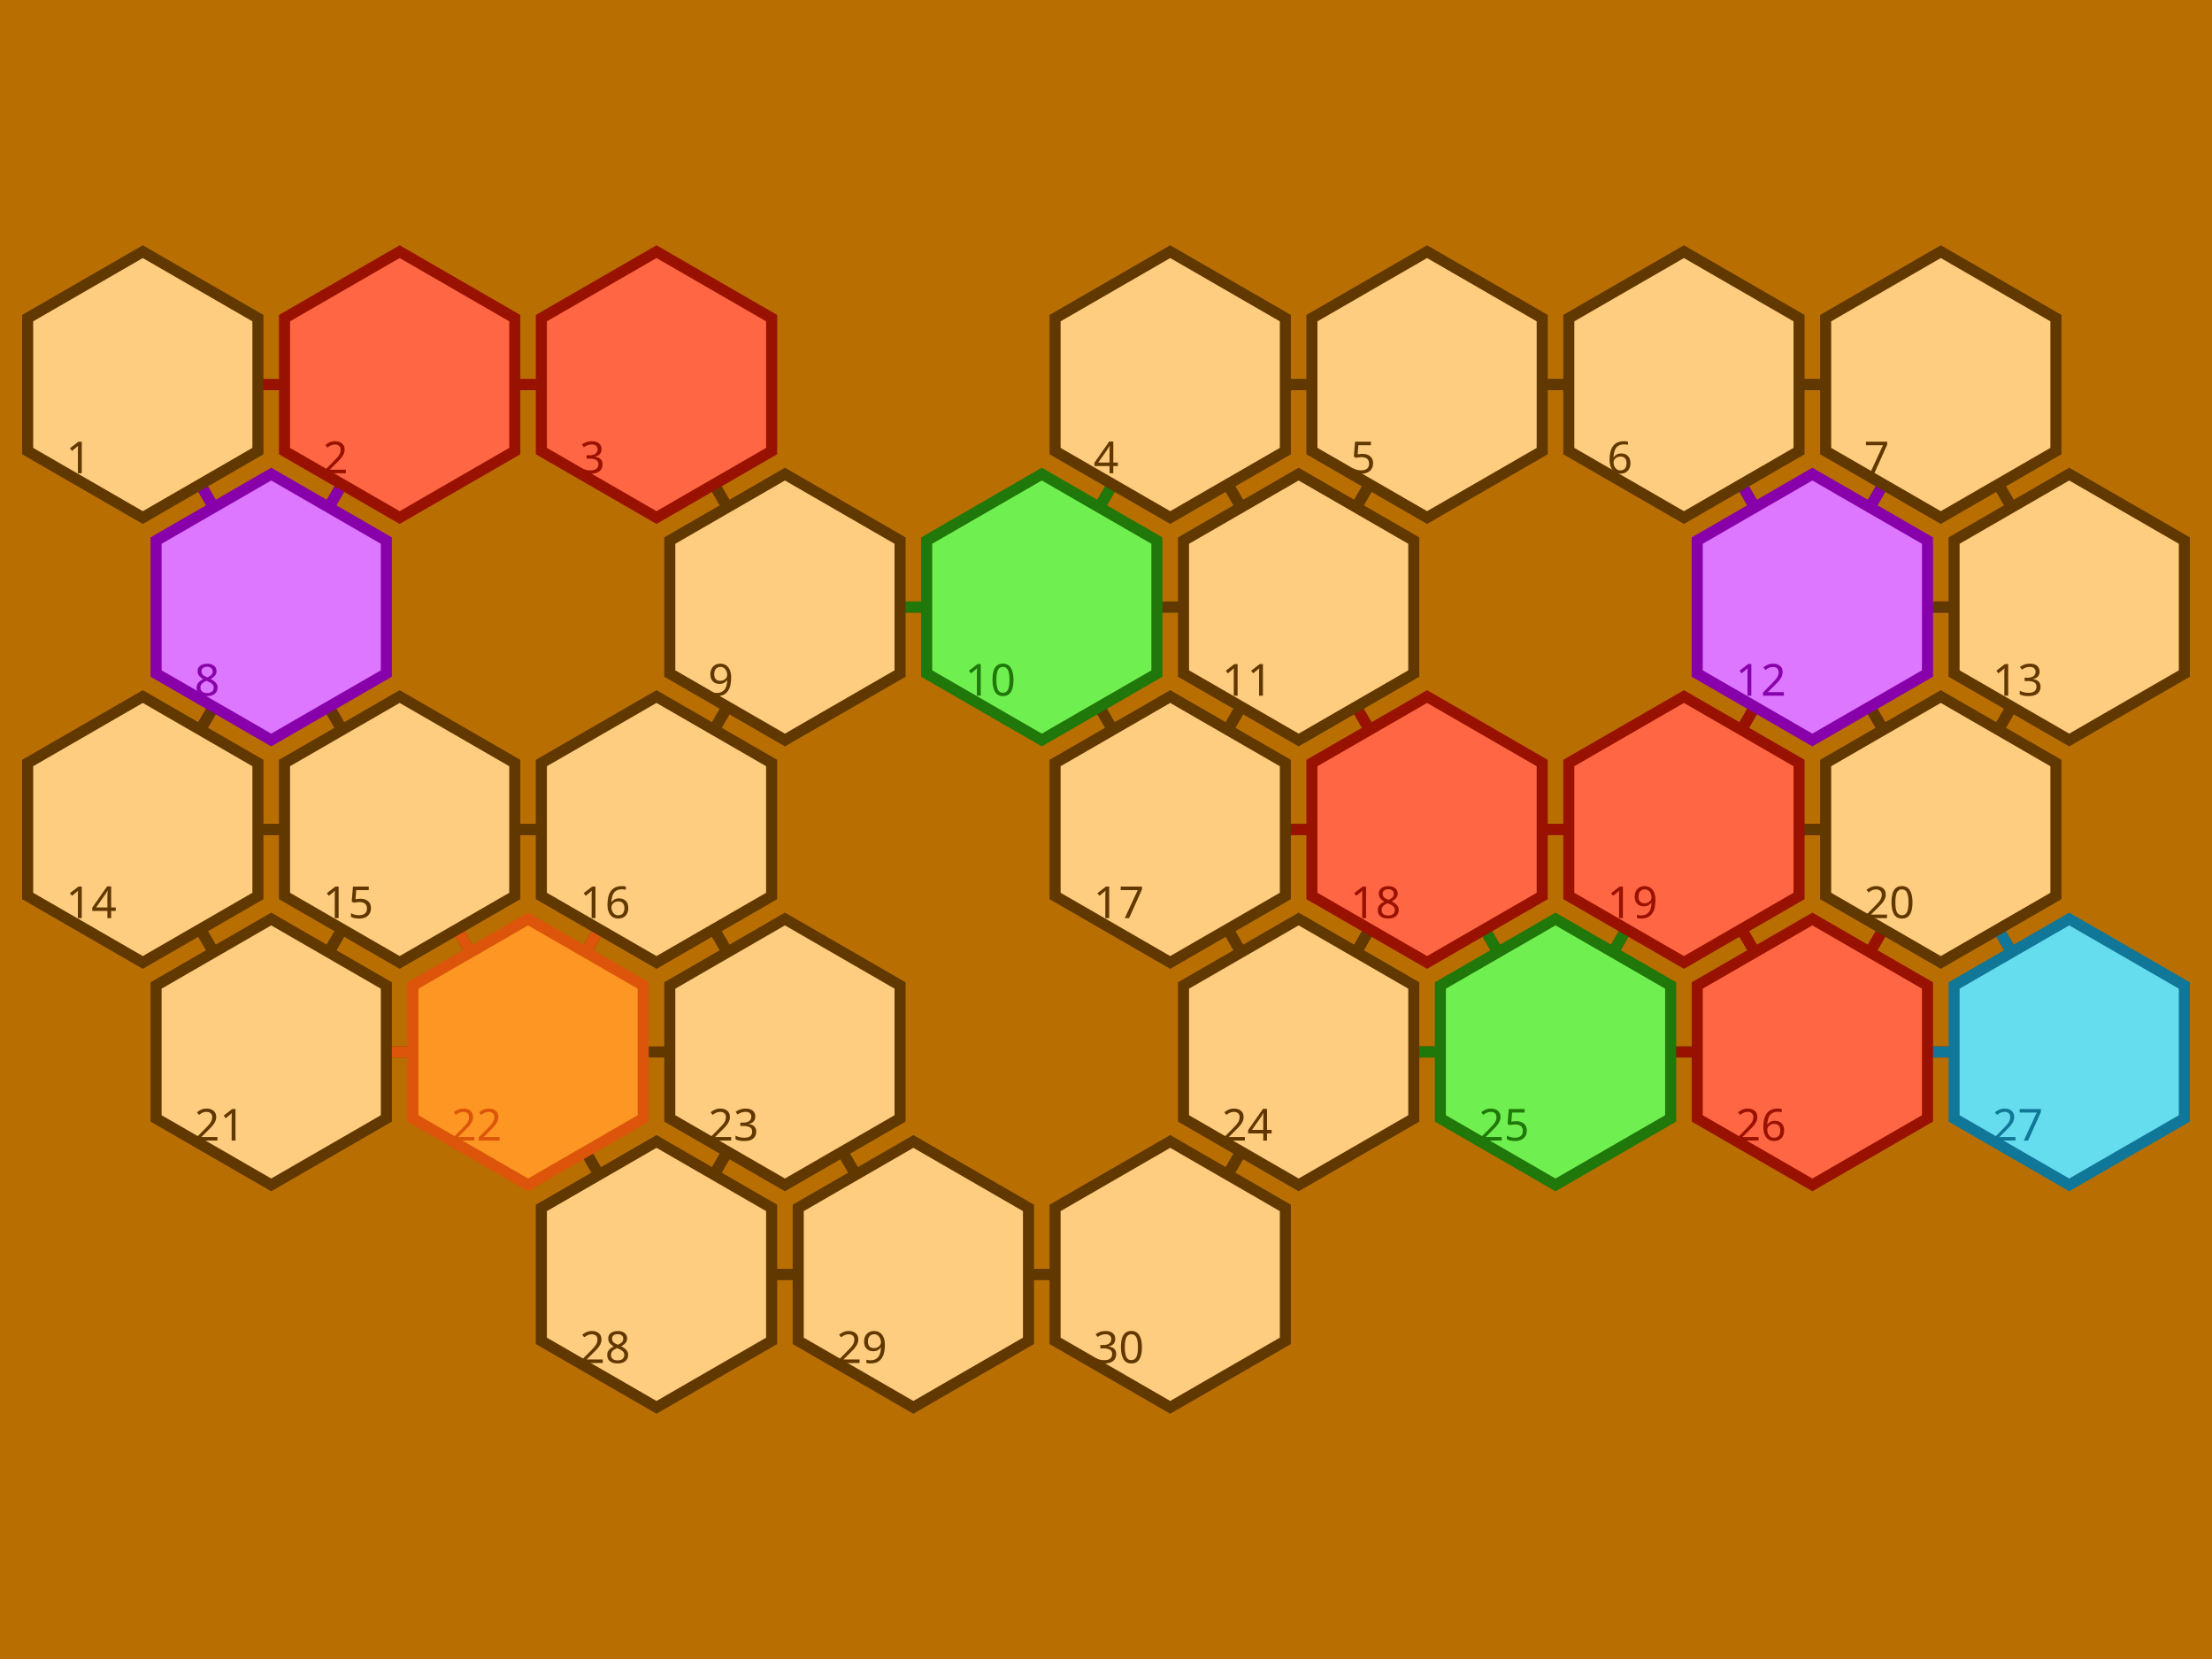
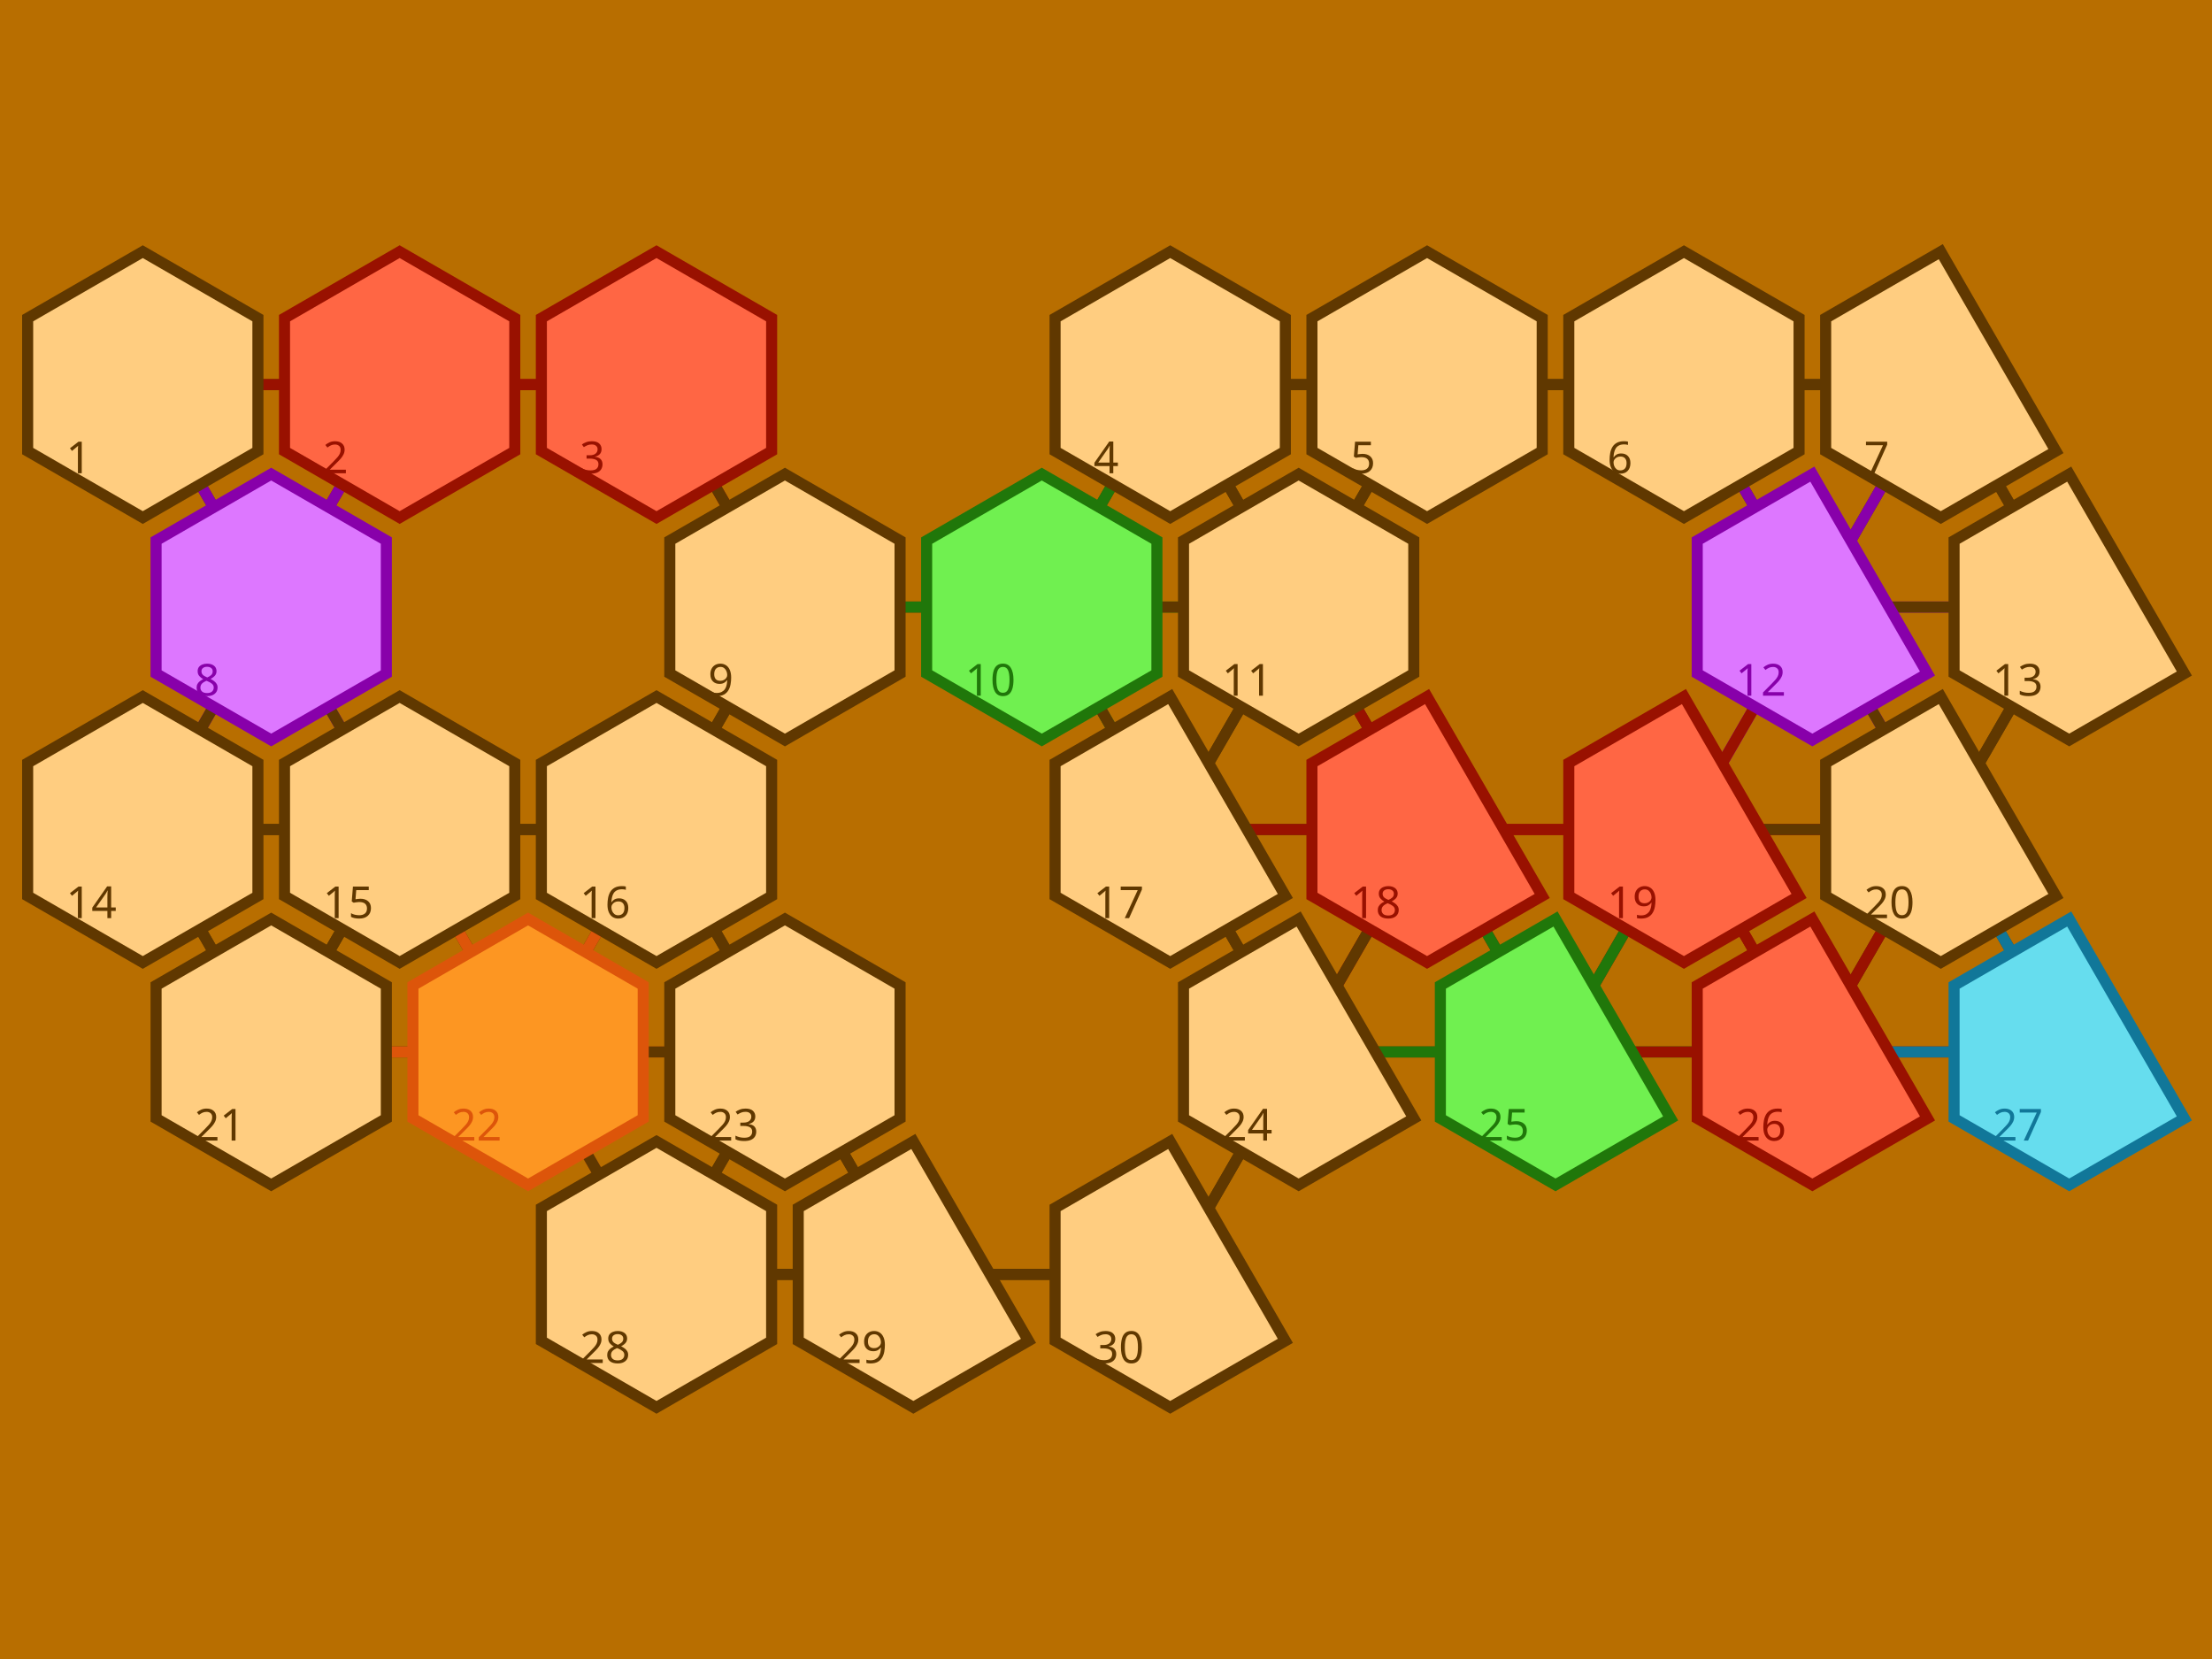
<svg width="800" height="600">
  <polygon points="0,0 0,600 800,600 800,0" fill="#b86e00" />
  <circle r="4" cx="51.64" cy="139.099" fill="#603800" />
  <circle r="4" cx="144.536" cy="139.099" fill="#991100" />
  <circle r="4" cx="237.432" cy="139.099" fill="#991100" />
  <circle r="4" cx="423.224" cy="139.099" fill="#603800" />
  <circle r="4" cx="516.12" cy="139.099" fill="#603800" />
  <circle r="4" cx="609.016" cy="139.099" fill="#603800" />
  <circle r="4" cx="701.912" cy="139.099" fill="#603800" />
  <circle r="4" cx="98.088" cy="219.55" fill="#8800aa" />
  <circle r="4" cx="283.88" cy="219.55" fill="#603800" />
  <circle r="4" cx="376.776" cy="219.55" fill="#20770a" />
  <circle r="4" cx="469.672" cy="219.55" fill="#603800" />
  <circle r="4" cx="655.464" cy="219.55" fill="#8800aa" />
  <circle r="4" cx="748.36" cy="219.55" fill="#603800" />
  <circle r="4" cx="51.64" cy="300.0" fill="#603800" />
  <circle r="4" cx="144.536" cy="300.0" fill="#603800" />
  <circle r="4" cx="237.432" cy="300.0" fill="#603800" />
  <circle r="4" cx="423.224" cy="300.0" fill="#603800" />
  <circle r="4" cx="516.12" cy="300.0" fill="#991100" />
  <circle r="4" cx="609.016" cy="300.0" fill="#991100" />
  <circle r="4" cx="701.912" cy="300.0" fill="#603800" />
  <circle r="4" cx="98.088" cy="380.45" fill="#603800" />
  <circle r="4" cx="190.984" cy="380.45" fill="#dd550a" />
  <circle r="4" cx="283.88" cy="380.45" fill="#603800" />
  <circle r="4" cx="469.672" cy="380.45" fill="#603800" />
  <circle r="4" cx="562.568" cy="380.45" fill="#20770a" />
  <circle r="4" cx="655.464" cy="380.45" fill="#991100" />
  <circle r="4" cx="748.36" cy="380.45" fill="#117799" />
  <circle r="4" cx="237.432" cy="460.901" fill="#603800" />
  <circle r="4" cx="330.328" cy="460.901" fill="#603800" />
  <circle r="4" cx="423.224" cy="460.901" fill="#603800" />
  <line x1="51.64" y1="139.099" x2="51.64" y2="139.099" style="stroke:#603800;stroke-width:4" />
  <line x1="51.64" y1="139.099" x2="144.536" y2="139.099" style="stroke:#603800;stroke-width:4" />
  <line x1="51.64" y1="139.099" x2="98.088" y2="219.55" style="stroke:#603800;stroke-width:4" />
  <line x1="144.536" y1="139.099" x2="51.64" y2="139.099" style="stroke:#991100;stroke-width:4" />
  <line x1="144.536" y1="139.099" x2="144.536" y2="139.099" style="stroke:#991100;stroke-width:4" />
  <line x1="144.536" y1="139.099" x2="237.432" y2="139.099" style="stroke:#991100;stroke-width:4" />
  <line x1="144.536" y1="139.099" x2="98.088" y2="219.55" style="stroke:#991100;stroke-width:4" />
  <line x1="237.432" y1="139.099" x2="144.536" y2="139.099" style="stroke:#991100;stroke-width:4" />
  <line x1="237.432" y1="139.099" x2="237.432" y2="139.099" style="stroke:#991100;stroke-width:4" />
  <line x1="237.432" y1="139.099" x2="283.88" y2="219.55" style="stroke:#991100;stroke-width:4" />
  <line x1="423.224" y1="139.099" x2="423.224" y2="139.099" style="stroke:#603800;stroke-width:4" />
  <line x1="423.224" y1="139.099" x2="516.12" y2="139.099" style="stroke:#603800;stroke-width:4" />
  <line x1="423.224" y1="139.099" x2="376.776" y2="219.55" style="stroke:#603800;stroke-width:4" />
  <line x1="423.224" y1="139.099" x2="469.672" y2="219.55" style="stroke:#603800;stroke-width:4" />
  <line x1="516.12" y1="139.099" x2="423.224" y2="139.099" style="stroke:#603800;stroke-width:4" />
  <line x1="516.12" y1="139.099" x2="516.12" y2="139.099" style="stroke:#603800;stroke-width:4" />
  <line x1="516.12" y1="139.099" x2="609.016" y2="139.099" style="stroke:#603800;stroke-width:4" />
  <line x1="516.12" y1="139.099" x2="469.672" y2="219.55" style="stroke:#603800;stroke-width:4" />
  <line x1="609.016" y1="139.099" x2="516.12" y2="139.099" style="stroke:#603800;stroke-width:4" />
  <line x1="609.016" y1="139.099" x2="609.016" y2="139.099" style="stroke:#603800;stroke-width:4" />
  <line x1="609.016" y1="139.099" x2="701.912" y2="139.099" style="stroke:#603800;stroke-width:4" />
  <line x1="609.016" y1="139.099" x2="655.464" y2="219.55" style="stroke:#603800;stroke-width:4" />
  <line x1="701.912" y1="139.099" x2="609.016" y2="139.099" style="stroke:#603800;stroke-width:4" />
  <line x1="701.912" y1="139.099" x2="701.912" y2="139.099" style="stroke:#603800;stroke-width:4" />
  <line x1="701.912" y1="139.099" x2="655.464" y2="219.55" style="stroke:#603800;stroke-width:4" />
  <line x1="701.912" y1="139.099" x2="748.36" y2="219.55" style="stroke:#603800;stroke-width:4" />
  <line x1="98.088" y1="219.55" x2="51.64" y2="139.099" style="stroke:#8800aa;stroke-width:4" />
  <line x1="98.088" y1="219.55" x2="144.536" y2="139.099" style="stroke:#8800aa;stroke-width:4" />
  <line x1="98.088" y1="219.55" x2="98.088" y2="219.55" style="stroke:#8800aa;stroke-width:4" />
  <line x1="98.088" y1="219.55" x2="51.64" y2="300.0" style="stroke:#8800aa;stroke-width:4" />
  <line x1="98.088" y1="219.55" x2="144.536" y2="300.0" style="stroke:#8800aa;stroke-width:4" />
  <line x1="283.88" y1="219.55" x2="237.432" y2="139.099" style="stroke:#603800;stroke-width:4" />
  <line x1="283.88" y1="219.55" x2="283.88" y2="219.55" style="stroke:#603800;stroke-width:4" />
  <line x1="283.88" y1="219.55" x2="376.776" y2="219.55" style="stroke:#603800;stroke-width:4" />
  <line x1="283.88" y1="219.55" x2="237.432" y2="300.0" style="stroke:#603800;stroke-width:4" />
  <line x1="376.776" y1="219.55" x2="423.224" y2="139.099" style="stroke:#20770a;stroke-width:4" />
  <line x1="376.776" y1="219.55" x2="283.88" y2="219.55" style="stroke:#20770a;stroke-width:4" />
  <line x1="376.776" y1="219.55" x2="376.776" y2="219.55" style="stroke:#20770a;stroke-width:4" />
  <line x1="376.776" y1="219.55" x2="469.672" y2="219.55" style="stroke:#20770a;stroke-width:4" />
  <line x1="376.776" y1="219.55" x2="423.224" y2="300.0" style="stroke:#20770a;stroke-width:4" />
  <line x1="469.672" y1="219.55" x2="423.224" y2="139.099" style="stroke:#603800;stroke-width:4" />
  <line x1="469.672" y1="219.55" x2="516.12" y2="139.099" style="stroke:#603800;stroke-width:4" />
  <line x1="469.672" y1="219.55" x2="376.776" y2="219.55" style="stroke:#603800;stroke-width:4" />
  <line x1="469.672" y1="219.55" x2="469.672" y2="219.55" style="stroke:#603800;stroke-width:4" />
  <line x1="469.672" y1="219.55" x2="423.224" y2="300.0" style="stroke:#603800;stroke-width:4" />
  <line x1="469.672" y1="219.55" x2="516.12" y2="300.0" style="stroke:#603800;stroke-width:4" />
  <line x1="655.464" y1="219.55" x2="609.016" y2="139.099" style="stroke:#8800aa;stroke-width:4" />
  <line x1="655.464" y1="219.55" x2="701.912" y2="139.099" style="stroke:#8800aa;stroke-width:4" />
  <line x1="655.464" y1="219.55" x2="655.464" y2="219.55" style="stroke:#8800aa;stroke-width:4" />
  <line x1="655.464" y1="219.55" x2="748.36" y2="219.55" style="stroke:#8800aa;stroke-width:4" />
  <line x1="655.464" y1="219.55" x2="609.016" y2="300.0" style="stroke:#8800aa;stroke-width:4" />
  <line x1="655.464" y1="219.55" x2="701.912" y2="300.0" style="stroke:#8800aa;stroke-width:4" />
  <line x1="748.36" y1="219.55" x2="701.912" y2="139.099" style="stroke:#603800;stroke-width:4" />
  <line x1="748.36" y1="219.55" x2="655.464" y2="219.55" style="stroke:#603800;stroke-width:4" />
  <line x1="748.36" y1="219.55" x2="748.36" y2="219.55" style="stroke:#603800;stroke-width:4" />
  <line x1="748.36" y1="219.55" x2="701.912" y2="300.0" style="stroke:#603800;stroke-width:4" />
  <line x1="51.64" y1="300.0" x2="98.088" y2="219.55" style="stroke:#603800;stroke-width:4" />
  <line x1="51.64" y1="300.0" x2="51.64" y2="300.0" style="stroke:#603800;stroke-width:4" />
  <line x1="51.64" y1="300.0" x2="144.536" y2="300.0" style="stroke:#603800;stroke-width:4" />
  <line x1="51.64" y1="300.0" x2="98.088" y2="380.45" style="stroke:#603800;stroke-width:4" />
  <line x1="144.536" y1="300.0" x2="98.088" y2="219.55" style="stroke:#603800;stroke-width:4" />
  <line x1="144.536" y1="300.0" x2="51.64" y2="300.0" style="stroke:#603800;stroke-width:4" />
  <line x1="144.536" y1="300.0" x2="144.536" y2="300.0" style="stroke:#603800;stroke-width:4" />
  <line x1="144.536" y1="300.0" x2="237.432" y2="300.0" style="stroke:#603800;stroke-width:4" />
  <line x1="144.536" y1="300.0" x2="98.088" y2="380.45" style="stroke:#603800;stroke-width:4" />
  <line x1="144.536" y1="300.0" x2="190.984" y2="380.45" style="stroke:#603800;stroke-width:4" />
  <line x1="237.432" y1="300.0" x2="283.88" y2="219.55" style="stroke:#603800;stroke-width:4" />
  <line x1="237.432" y1="300.0" x2="144.536" y2="300.0" style="stroke:#603800;stroke-width:4" />
  <line x1="237.432" y1="300.0" x2="237.432" y2="300.0" style="stroke:#603800;stroke-width:4" />
  <line x1="237.432" y1="300.0" x2="190.984" y2="380.45" style="stroke:#603800;stroke-width:4" />
  <line x1="237.432" y1="300.0" x2="283.88" y2="380.45" style="stroke:#603800;stroke-width:4" />
  <line x1="423.224" y1="300.0" x2="376.776" y2="219.55" style="stroke:#603800;stroke-width:4" />
  <line x1="423.224" y1="300.0" x2="469.672" y2="219.55" style="stroke:#603800;stroke-width:4" />
  <line x1="423.224" y1="300.0" x2="423.224" y2="300.0" style="stroke:#603800;stroke-width:4" />
  <line x1="423.224" y1="300.0" x2="516.12" y2="300.0" style="stroke:#603800;stroke-width:4" />
  <line x1="423.224" y1="300.0" x2="469.672" y2="380.45" style="stroke:#603800;stroke-width:4" />
  <line x1="516.12" y1="300.0" x2="469.672" y2="219.55" style="stroke:#991100;stroke-width:4" />
  <line x1="516.12" y1="300.0" x2="423.224" y2="300.0" style="stroke:#991100;stroke-width:4" />
  <line x1="516.12" y1="300.0" x2="516.12" y2="300.0" style="stroke:#991100;stroke-width:4" />
  <line x1="516.12" y1="300.0" x2="609.016" y2="300.0" style="stroke:#991100;stroke-width:4" />
  <line x1="516.12" y1="300.0" x2="469.672" y2="380.45" style="stroke:#991100;stroke-width:4" />
  <line x1="516.12" y1="300.0" x2="562.568" y2="380.45" style="stroke:#991100;stroke-width:4" />
  <line x1="609.016" y1="300.0" x2="655.464" y2="219.55" style="stroke:#991100;stroke-width:4" />
  <line x1="609.016" y1="300.0" x2="516.12" y2="300.0" style="stroke:#991100;stroke-width:4" />
  <line x1="609.016" y1="300.0" x2="609.016" y2="300.0" style="stroke:#991100;stroke-width:4" />
  <line x1="609.016" y1="300.0" x2="701.912" y2="300.0" style="stroke:#991100;stroke-width:4" />
  <line x1="609.016" y1="300.0" x2="562.568" y2="380.45" style="stroke:#991100;stroke-width:4" />
  <line x1="609.016" y1="300.0" x2="655.464" y2="380.45" style="stroke:#991100;stroke-width:4" />
  <line x1="701.912" y1="300.0" x2="655.464" y2="219.55" style="stroke:#603800;stroke-width:4" />
  <line x1="701.912" y1="300.0" x2="748.36" y2="219.55" style="stroke:#603800;stroke-width:4" />
  <line x1="701.912" y1="300.0" x2="609.016" y2="300.0" style="stroke:#603800;stroke-width:4" />
  <line x1="701.912" y1="300.0" x2="701.912" y2="300.0" style="stroke:#603800;stroke-width:4" />
  <line x1="701.912" y1="300.0" x2="655.464" y2="380.45" style="stroke:#603800;stroke-width:4" />
  <line x1="701.912" y1="300.0" x2="748.36" y2="380.45" style="stroke:#603800;stroke-width:4" />
  <line x1="98.088" y1="380.45" x2="51.64" y2="300.0" style="stroke:#603800;stroke-width:4" />
  <line x1="98.088" y1="380.45" x2="144.536" y2="300.0" style="stroke:#603800;stroke-width:4" />
  <line x1="98.088" y1="380.45" x2="98.088" y2="380.45" style="stroke:#603800;stroke-width:4" />
  <line x1="98.088" y1="380.45" x2="190.984" y2="380.45" style="stroke:#603800;stroke-width:4" />
  <line x1="190.984" y1="380.45" x2="144.536" y2="300.0" style="stroke:#dd550a;stroke-width:4" />
  <line x1="190.984" y1="380.45" x2="237.432" y2="300.0" style="stroke:#dd550a;stroke-width:4" />
  <line x1="190.984" y1="380.45" x2="98.088" y2="380.45" style="stroke:#dd550a;stroke-width:4" />
  <line x1="190.984" y1="380.45" x2="190.984" y2="380.45" style="stroke:#dd550a;stroke-width:4" />
  <line x1="190.984" y1="380.45" x2="283.88" y2="380.45" style="stroke:#dd550a;stroke-width:4" />
  <line x1="190.984" y1="380.45" x2="237.432" y2="460.901" style="stroke:#dd550a;stroke-width:4" />
  <line x1="283.88" y1="380.45" x2="237.432" y2="300.0" style="stroke:#603800;stroke-width:4" />
  <line x1="283.88" y1="380.45" x2="190.984" y2="380.45" style="stroke:#603800;stroke-width:4" />
  <line x1="283.88" y1="380.45" x2="283.88" y2="380.45" style="stroke:#603800;stroke-width:4" />
  <line x1="283.88" y1="380.45" x2="237.432" y2="460.901" style="stroke:#603800;stroke-width:4" />
  <line x1="283.88" y1="380.45" x2="330.328" y2="460.901" style="stroke:#603800;stroke-width:4" />
  <line x1="469.672" y1="380.45" x2="423.224" y2="300.0" style="stroke:#603800;stroke-width:4" />
  <line x1="469.672" y1="380.45" x2="516.12" y2="300.0" style="stroke:#603800;stroke-width:4" />
  <line x1="469.672" y1="380.45" x2="469.672" y2="380.45" style="stroke:#603800;stroke-width:4" />
  <line x1="469.672" y1="380.45" x2="562.568" y2="380.45" style="stroke:#603800;stroke-width:4" />
  <line x1="469.672" y1="380.45" x2="423.224" y2="460.901" style="stroke:#603800;stroke-width:4" />
  <line x1="562.568" y1="380.45" x2="516.12" y2="300.0" style="stroke:#20770a;stroke-width:4" />
  <line x1="562.568" y1="380.45" x2="609.016" y2="300.0" style="stroke:#20770a;stroke-width:4" />
  <line x1="562.568" y1="380.45" x2="469.672" y2="380.45" style="stroke:#20770a;stroke-width:4" />
  <line x1="562.568" y1="380.45" x2="562.568" y2="380.45" style="stroke:#20770a;stroke-width:4" />
  <line x1="562.568" y1="380.45" x2="655.464" y2="380.45" style="stroke:#20770a;stroke-width:4" />
  <line x1="655.464" y1="380.45" x2="609.016" y2="300.0" style="stroke:#991100;stroke-width:4" />
  <line x1="655.464" y1="380.45" x2="701.912" y2="300.0" style="stroke:#991100;stroke-width:4" />
  <line x1="655.464" y1="380.45" x2="562.568" y2="380.45" style="stroke:#991100;stroke-width:4" />
  <line x1="655.464" y1="380.45" x2="655.464" y2="380.45" style="stroke:#991100;stroke-width:4" />
  <line x1="655.464" y1="380.45" x2="748.36" y2="380.45" style="stroke:#991100;stroke-width:4" />
  <line x1="748.36" y1="380.45" x2="701.912" y2="300.0" style="stroke:#117799;stroke-width:4" />
  <line x1="748.36" y1="380.45" x2="655.464" y2="380.45" style="stroke:#117799;stroke-width:4" />
  <line x1="748.36" y1="380.45" x2="748.36" y2="380.45" style="stroke:#117799;stroke-width:4" />
  <line x1="237.432" y1="460.901" x2="190.984" y2="380.45" style="stroke:#603800;stroke-width:4" />
  <line x1="237.432" y1="460.901" x2="283.88" y2="380.45" style="stroke:#603800;stroke-width:4" />
  <line x1="237.432" y1="460.901" x2="237.432" y2="460.901" style="stroke:#603800;stroke-width:4" />
  <line x1="237.432" y1="460.901" x2="330.328" y2="460.901" style="stroke:#603800;stroke-width:4" />
  <line x1="330.328" y1="460.901" x2="283.88" y2="380.45" style="stroke:#603800;stroke-width:4" />
  <line x1="330.328" y1="460.901" x2="237.432" y2="460.901" style="stroke:#603800;stroke-width:4" />
  <line x1="330.328" y1="460.901" x2="330.328" y2="460.901" style="stroke:#603800;stroke-width:4" />
  <line x1="330.328" y1="460.901" x2="423.224" y2="460.901" style="stroke:#603800;stroke-width:4" />
  <line x1="423.224" y1="460.901" x2="469.672" y2="380.45" style="stroke:#603800;stroke-width:4" />
  <line x1="423.224" y1="460.901" x2="330.328" y2="460.901" style="stroke:#603800;stroke-width:4" />
  <line x1="423.224" y1="460.901" x2="423.224" y2="460.901" style="stroke:#603800;stroke-width:4" />
  <polygon points="10.0,115.059 51.64,91.018 93.28,115.059 93.28,163.14 51.64,187.181 10.0,163.14" style="fill:#ffcd80;stroke:#603800;stroke-width:4" />
  <polygon points="102.896,115.059 144.536,91.018 186.176,115.059 186.176,163.14 144.536,187.181 102.896,163.14" style="fill:#ff6644;stroke:#991100;stroke-width:4" />
  <polygon points="195.792,115.059 237.432,91.018 279.072,115.059 279.072,163.14 237.432,187.181 195.792,163.14" style="fill:#ff6644;stroke:#991100;stroke-width:4" />
-   <polygon points="381.584,115.059 423.224,91.018 464.864,115.059 464.864,163.14 423.224,187.181 381.584,163.14" style="fill:#ffcd80;stroke:#603800;stroke-width:4" />
-   <polygon points="474.48,115.059 516.12,91.018 557.76,115.059 557.76,163.14 516.12,187.181 474.48,163.14" style="fill:#ffcd80;stroke:#603800;stroke-width:4" />
-   <polygon points="567.376,115.059 609.016,91.018 650.656,115.059 650.656,163.14 609.016,187.181 567.376,163.14" style="fill:#ffcd80;stroke:#603800;stroke-width:4" />
-   <polygon points="660.272,115.059 701.912,91.018 743.552,115.059 743.552,163.14 701.912,187.181 660.272,163.14" style="fill:#ffcd80;stroke:#603800;stroke-width:4" />
+   <polygon points="381.584,163.14 381.584,115.059 423.224,91.018 464.864,115.059 464.864,163.14 423.224,187.181" style="fill:#ffcd80;stroke:#603800;stroke-width:4" />
+   <polygon points="474.48,163.14 474.48,115.059 516.12,91.018 557.76,115.059 557.76,163.14 516.12,187.181" style="fill:#ffcd80;stroke:#603800;stroke-width:4" />
+   <polygon points="567.376,163.14 567.376,115.059 609.016,91.018 650.656,115.059 650.656,163.14 609.016,187.181" style="fill:#ffcd80;stroke:#603800;stroke-width:4" />
+   <polygon points="660.272,163.14 660.272,115.059 701.912,91.018 743.552,163.14 701.912,187.181" style="fill:#ffcd80;stroke:#603800;stroke-width:4" />
  <polygon points="56.448,195.509 98.088,171.468 139.728,195.509 139.728,243.59 98.088,267.631 56.448,243.59" style="fill:#dd77ff;stroke:#8800aa;stroke-width:4" />
  <polygon points="242.24,195.509 283.88,171.468 325.52,195.509 325.52,243.59 283.88,267.631 242.24,243.59" style="fill:#ffcd80;stroke:#603800;stroke-width:4" />
-   <polygon points="335.136,195.509 376.776,171.468 418.416,195.509 418.416,243.59 376.776,267.631 335.136,243.59" style="fill:#70f050;stroke:#20770a;stroke-width:4" />
-   <polygon points="428.032,195.509 469.672,171.468 511.312,195.509 511.312,243.59 469.672,267.631 428.032,243.59" style="fill:#ffcd80;stroke:#603800;stroke-width:4" />
-   <polygon points="613.824,195.509 655.464,171.468 697.104,195.509 697.104,243.59 655.464,267.631 613.824,243.59" style="fill:#dd77ff;stroke:#8800aa;stroke-width:4" />
-   <polygon points="706.72,195.509 748.36,171.468 790.0,195.509 790.0,243.59 748.36,267.631 706.72,243.59" style="fill:#ffcd80;stroke:#603800;stroke-width:4" />
+   <polygon points="335.136,243.59 335.136,195.509 376.776,171.468 418.416,195.509 418.416,243.59 376.776,267.631" style="fill:#70f050;stroke:#20770a;stroke-width:4" />
+   <polygon points="428.032,243.59 428.032,195.509 469.672,171.468 511.312,195.509 511.312,243.59 469.672,267.631" style="fill:#ffcd80;stroke:#603800;stroke-width:4" />
+   <polygon points="613.824,243.59 613.824,195.509 655.464,171.468 697.104,243.59 655.464,267.631" style="fill:#dd77ff;stroke:#8800aa;stroke-width:4" />
+   <polygon points="706.72,243.59 706.72,195.509 748.36,171.468 790.0,243.59 748.36,267.631" style="fill:#ffcd80;stroke:#603800;stroke-width:4" />
  <polygon points="10.0,275.959 51.64,251.918 93.28,275.959 93.28,324.041 51.64,348.082 10.0,324.041" style="fill:#ffcd80;stroke:#603800;stroke-width:4" />
  <polygon points="102.896,275.959 144.536,251.918 186.176,275.959 186.176,324.041 144.536,348.082 102.896,324.041" style="fill:#ffcd80;stroke:#603800;stroke-width:4" />
  <polygon points="195.792,275.959 237.432,251.918 279.072,275.959 279.072,324.041 237.432,348.082 195.792,324.041" style="fill:#ffcd80;stroke:#603800;stroke-width:4" />
-   <polygon points="381.584,275.959 423.224,251.918 464.864,275.959 464.864,324.041 423.224,348.082 381.584,324.041" style="fill:#ffcd80;stroke:#603800;stroke-width:4" />
-   <polygon points="474.48,275.959 516.12,251.918 557.76,275.959 557.76,324.041 516.12,348.082 474.48,324.041" style="fill:#ff6644;stroke:#991100;stroke-width:4" />
-   <polygon points="567.376,275.959 609.016,251.918 650.656,275.959 650.656,324.041 609.016,348.082 567.376,324.041" style="fill:#ff6644;stroke:#991100;stroke-width:4" />
-   <polygon points="660.272,275.959 701.912,251.918 743.552,275.959 743.552,324.041 701.912,348.082 660.272,324.041" style="fill:#ffcd80;stroke:#603800;stroke-width:4" />
+   <polygon points="381.584,324.041 381.584,275.959 423.224,251.918 464.864,324.041 423.224,348.082" style="fill:#ffcd80;stroke:#603800;stroke-width:4" />
+   <polygon points="474.48,324.041 474.48,275.959 516.12,251.918 557.76,324.041 516.12,348.082" style="fill:#ff6644;stroke:#991100;stroke-width:4" />
+   <polygon points="567.376,324.041 567.376,275.959 609.016,251.918 650.656,324.041 609.016,348.082" style="fill:#ff6644;stroke:#991100;stroke-width:4" />
+   <polygon points="660.272,324.041 660.272,275.959 701.912,251.918 743.552,324.041 701.912,348.082" style="fill:#ffcd80;stroke:#603800;stroke-width:4" />
  <polygon points="56.448,356.41 98.088,332.369 139.728,356.41 139.728,404.491 98.088,428.532 56.448,404.491" style="fill:#ffcd80;stroke:#603800;stroke-width:4" />
  <polygon points="149.344,356.41 190.984,332.369 232.624,356.41 232.624,404.491 190.984,428.532 149.344,404.491" style="fill:#fd9622;stroke:#dd550a;stroke-width:4" />
  <polygon points="242.24,356.41 283.88,332.369 325.52,356.41 325.52,404.491 283.88,428.532 242.24,404.491" style="fill:#ffcd80;stroke:#603800;stroke-width:4" />
-   <polygon points="428.032,356.41 469.672,332.369 511.312,356.41 511.312,404.491 469.672,428.532 428.032,404.491" style="fill:#ffcd80;stroke:#603800;stroke-width:4" />
-   <polygon points="520.928,356.41 562.568,332.369 604.208,356.41 604.208,404.491 562.568,428.532 520.928,404.491" style="fill:#70f050;stroke:#20770a;stroke-width:4" />
-   <polygon points="613.824,356.41 655.464,332.369 697.104,356.41 697.104,404.491 655.464,428.532 613.824,404.491" style="fill:#ff6644;stroke:#991100;stroke-width:4" />
-   <polygon points="706.72,356.41 748.36,332.369 790.0,356.41 790.0,404.491 748.36,428.532 706.72,404.491" style="fill:#66ddee;stroke:#117799;stroke-width:4" />
+   <polygon points="428.032,404.491 428.032,356.41 469.672,332.369 511.312,404.491 469.672,428.532" style="fill:#ffcd80;stroke:#603800;stroke-width:4" />
+   <polygon points="520.928,404.491 520.928,356.41 562.568,332.369 604.208,404.491 562.568,428.532" style="fill:#70f050;stroke:#20770a;stroke-width:4" />
+   <polygon points="613.824,404.491 613.824,356.41 655.464,332.369 697.104,404.491 655.464,428.532" style="fill:#ff6644;stroke:#991100;stroke-width:4" />
+   <polygon points="706.72,404.491 706.72,356.41 748.36,332.369 790.0,404.491 748.36,428.532" style="fill:#66ddee;stroke:#117799;stroke-width:4" />
  <polygon points="195.792,436.86 237.432,412.819 279.072,436.86 279.072,484.941 237.432,508.982 195.792,484.941" style="fill:#ffcd80;stroke:#603800;stroke-width:4" />
-   <polygon points="288.688,436.86 330.328,412.819 371.968,436.86 371.968,484.941 330.328,508.982 288.688,484.941" style="fill:#ffcd80;stroke:#603800;stroke-width:4" />
-   <polygon points="381.584,436.86 423.224,412.819 464.864,436.86 464.864,484.941 423.224,508.982 381.584,484.941" style="fill:#ffcd80;stroke:#603800;stroke-width:4" />
+   <polygon points="288.688,484.941 288.688,436.86 330.328,412.819 371.968,484.941 330.328,508.982" style="fill:#ffcd80;stroke:#603800;stroke-width:4" />
+   <polygon points="381.584,484.941 381.584,436.86 423.224,412.819 464.864,484.941 423.224,508.982" style="fill:#ffcd80;stroke:#603800;stroke-width:4" />
  <text x="23.88" y="171.154" fill="#603800" font-family="Verdana" font-size="16">1</text>" /&gt;
<text x="116.776" y="171.154" fill="#991100" font-family="Verdana" font-size="16">2</text>" /&gt;
<text x="209.672" y="171.154" fill="#991100" font-family="Verdana" font-size="16">3</text>" /&gt;
<text x="395.464" y="171.154" fill="#603800" font-family="Verdana" font-size="16">4</text>" /&gt;
<text x="488.36" y="171.154" fill="#603800" font-family="Verdana" font-size="16">5</text>" /&gt;
<text x="581.256" y="171.154" fill="#603800" font-family="Verdana" font-size="16">6</text>" /&gt;
<text x="674.152" y="171.154" fill="#603800" font-family="Verdana" font-size="16">7</text>" /&gt;
<text x="70.328" y="251.604" fill="#8800aa" font-family="Verdana" font-size="16">8</text>" /&gt;
<text x="256.12" y="251.604" fill="#603800" font-family="Verdana" font-size="16">9</text>" /&gt;
<text x="349.016" y="251.604" fill="#20770a" font-family="Verdana" font-size="16">10</text>" /&gt;
<text x="441.912" y="251.604" fill="#603800" font-family="Verdana" font-size="16">11</text>" /&gt;
<text x="627.704" y="251.604" fill="#8800aa" font-family="Verdana" font-size="16">12</text>" /&gt;
<text x="720.6" y="251.604" fill="#603800" font-family="Verdana" font-size="16">13</text>" /&gt;
<text x="23.88" y="332.054" fill="#603800" font-family="Verdana" font-size="16">14</text>" /&gt;
<text x="116.776" y="332.054" fill="#603800" font-family="Verdana" font-size="16">15</text>" /&gt;
<text x="209.672" y="332.054" fill="#603800" font-family="Verdana" font-size="16">16</text>" /&gt;
<text x="395.464" y="332.054" fill="#603800" font-family="Verdana" font-size="16">17</text>" /&gt;
<text x="488.36" y="332.054" fill="#991100" font-family="Verdana" font-size="16">18</text>" /&gt;
<text x="581.256" y="332.054" fill="#991100" font-family="Verdana" font-size="16">19</text>" /&gt;
<text x="674.152" y="332.054" fill="#603800" font-family="Verdana" font-size="16">20</text>" /&gt;
<text x="70.328" y="412.505" fill="#603800" font-family="Verdana" font-size="16">21</text>" /&gt;
<text x="163.224" y="412.505" fill="#dd550a" font-family="Verdana" font-size="16">22</text>" /&gt;
<text x="256.12" y="412.505" fill="#603800" font-family="Verdana" font-size="16">23</text>" /&gt;
<text x="441.912" y="412.505" fill="#603800" font-family="Verdana" font-size="16">24</text>" /&gt;
<text x="534.808" y="412.505" fill="#20770a" font-family="Verdana" font-size="16">25</text>" /&gt;
<text x="627.704" y="412.505" fill="#991100" font-family="Verdana" font-size="16">26</text>" /&gt;
<text x="720.6" y="412.505" fill="#117799" font-family="Verdana" font-size="16">27</text>" /&gt;
<text x="209.672" y="492.955" fill="#603800" font-family="Verdana" font-size="16">28</text>" /&gt;
<text x="302.568" y="492.955" fill="#603800" font-family="Verdana" font-size="16">29</text>" /&gt;
<text x="395.464" y="492.955" fill="#603800" font-family="Verdana" font-size="16">30</text>" /&gt;
</svg>
